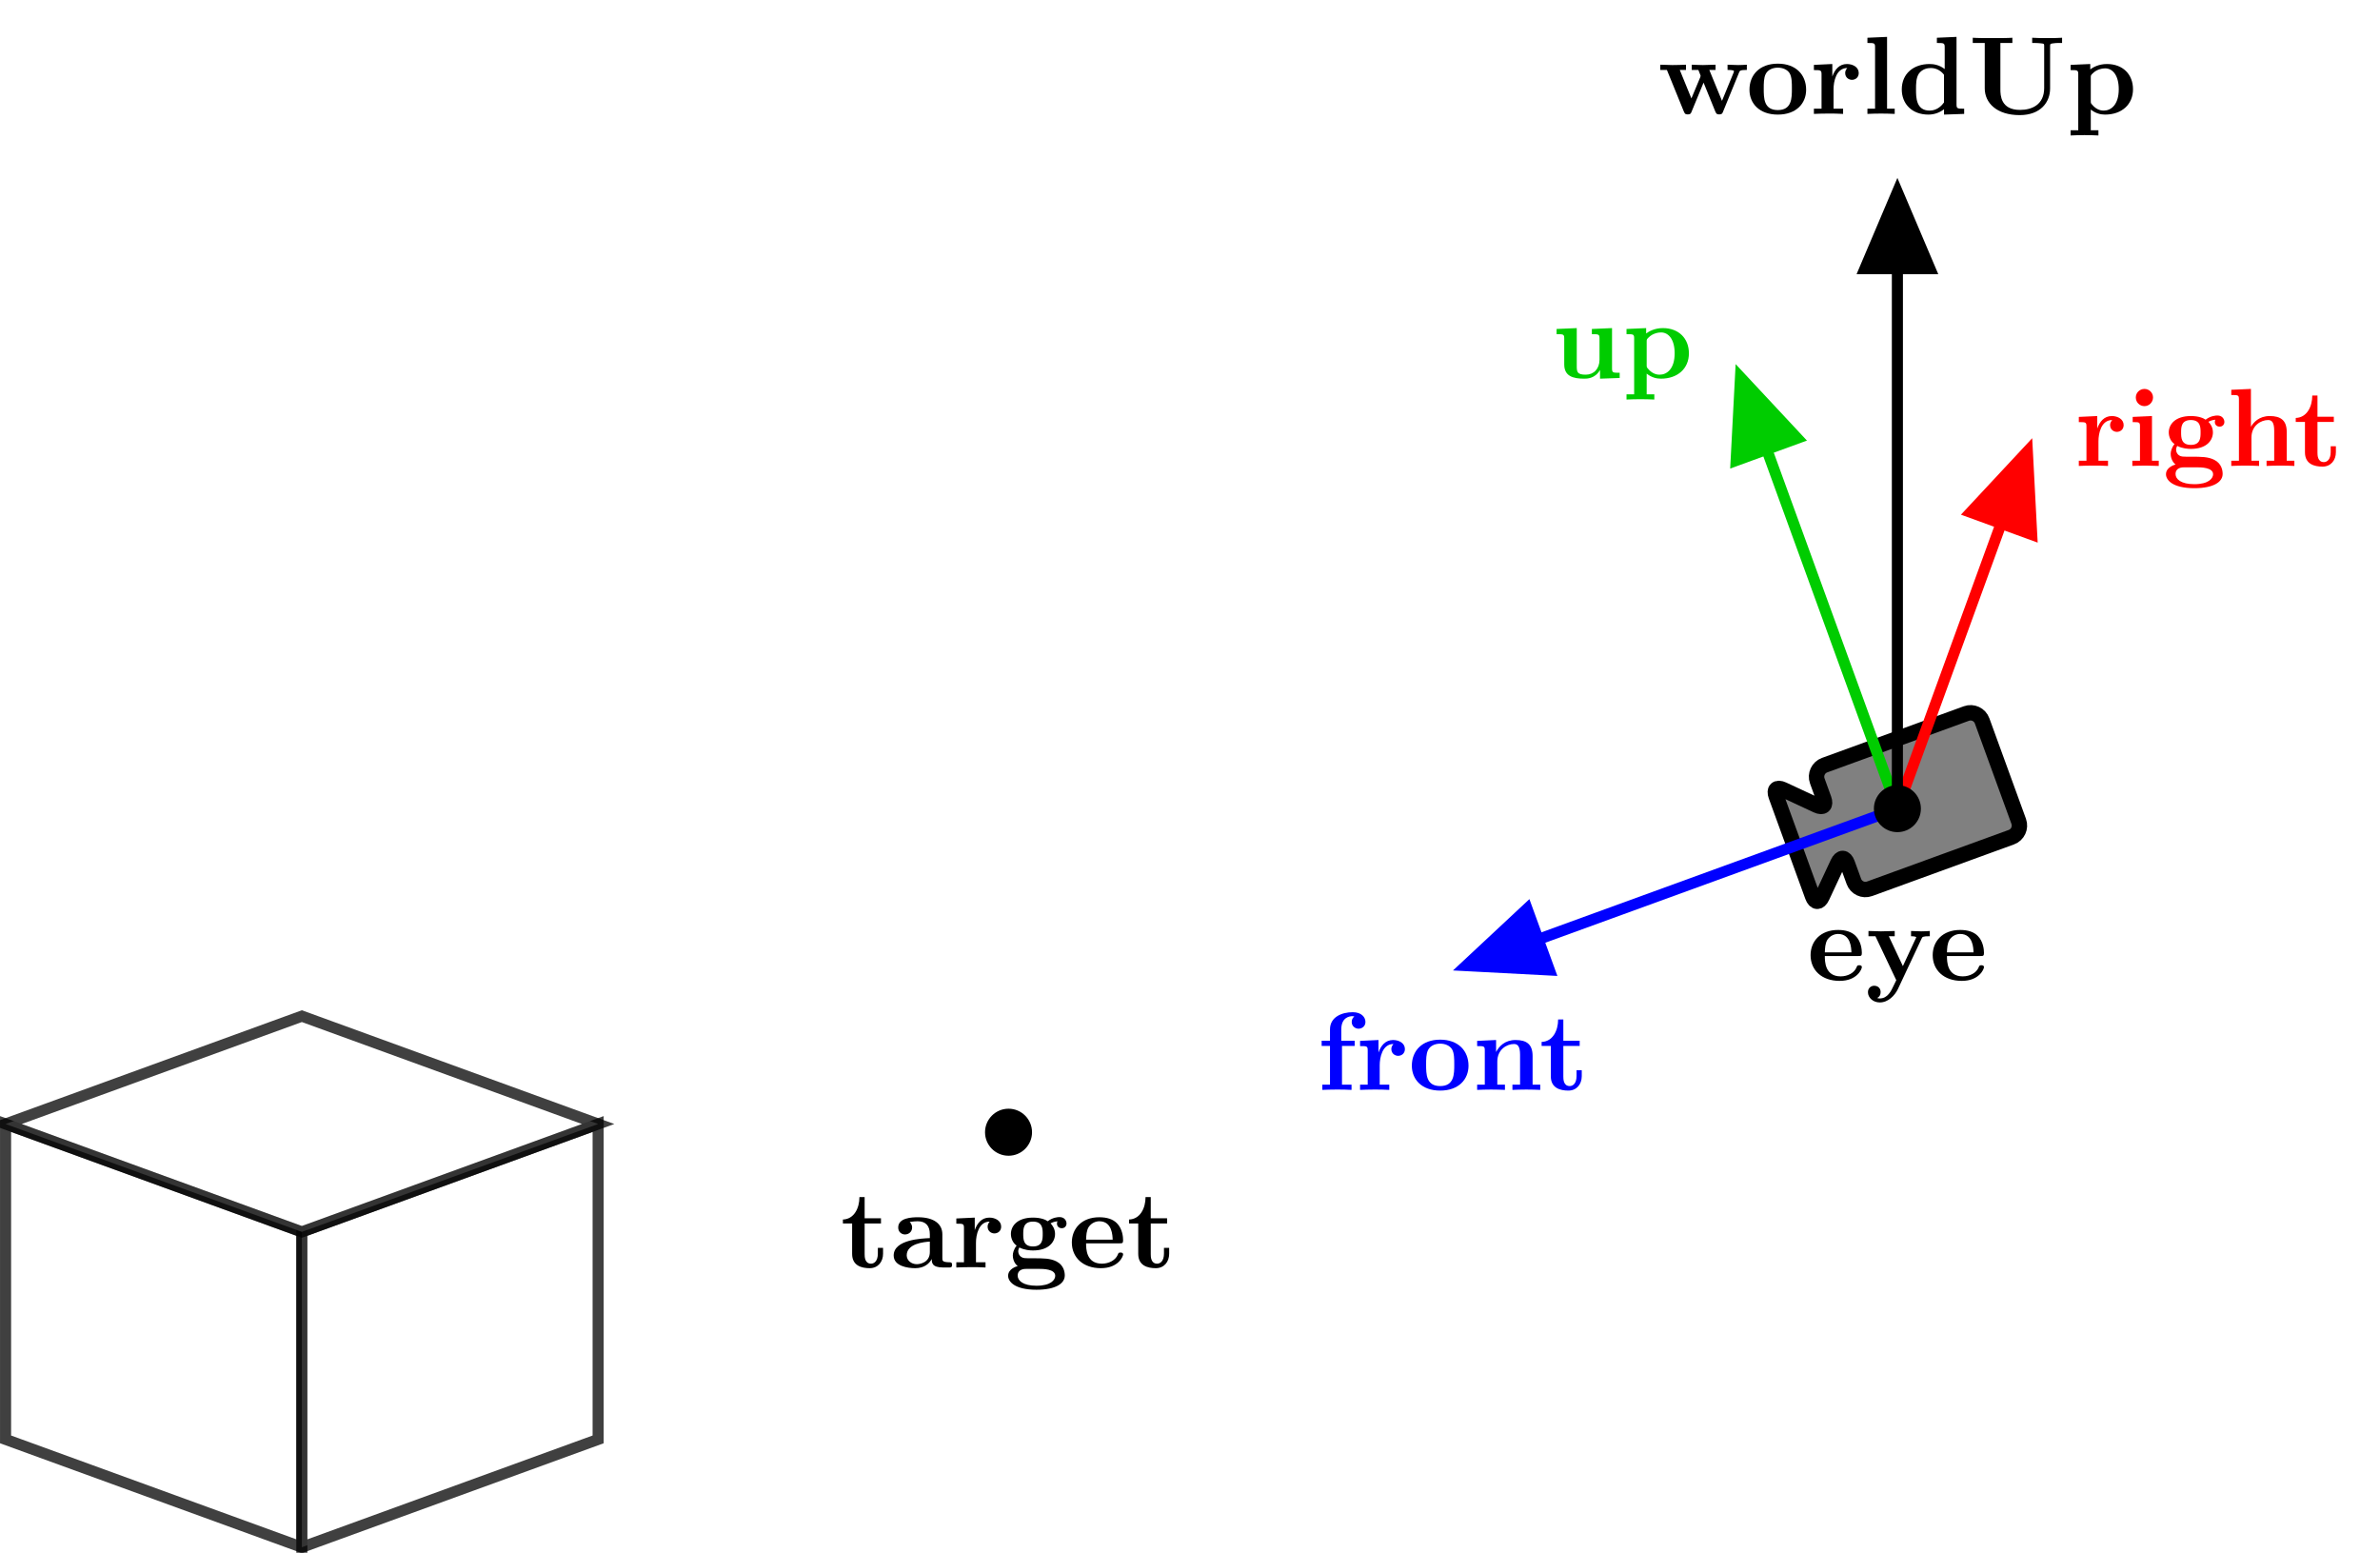
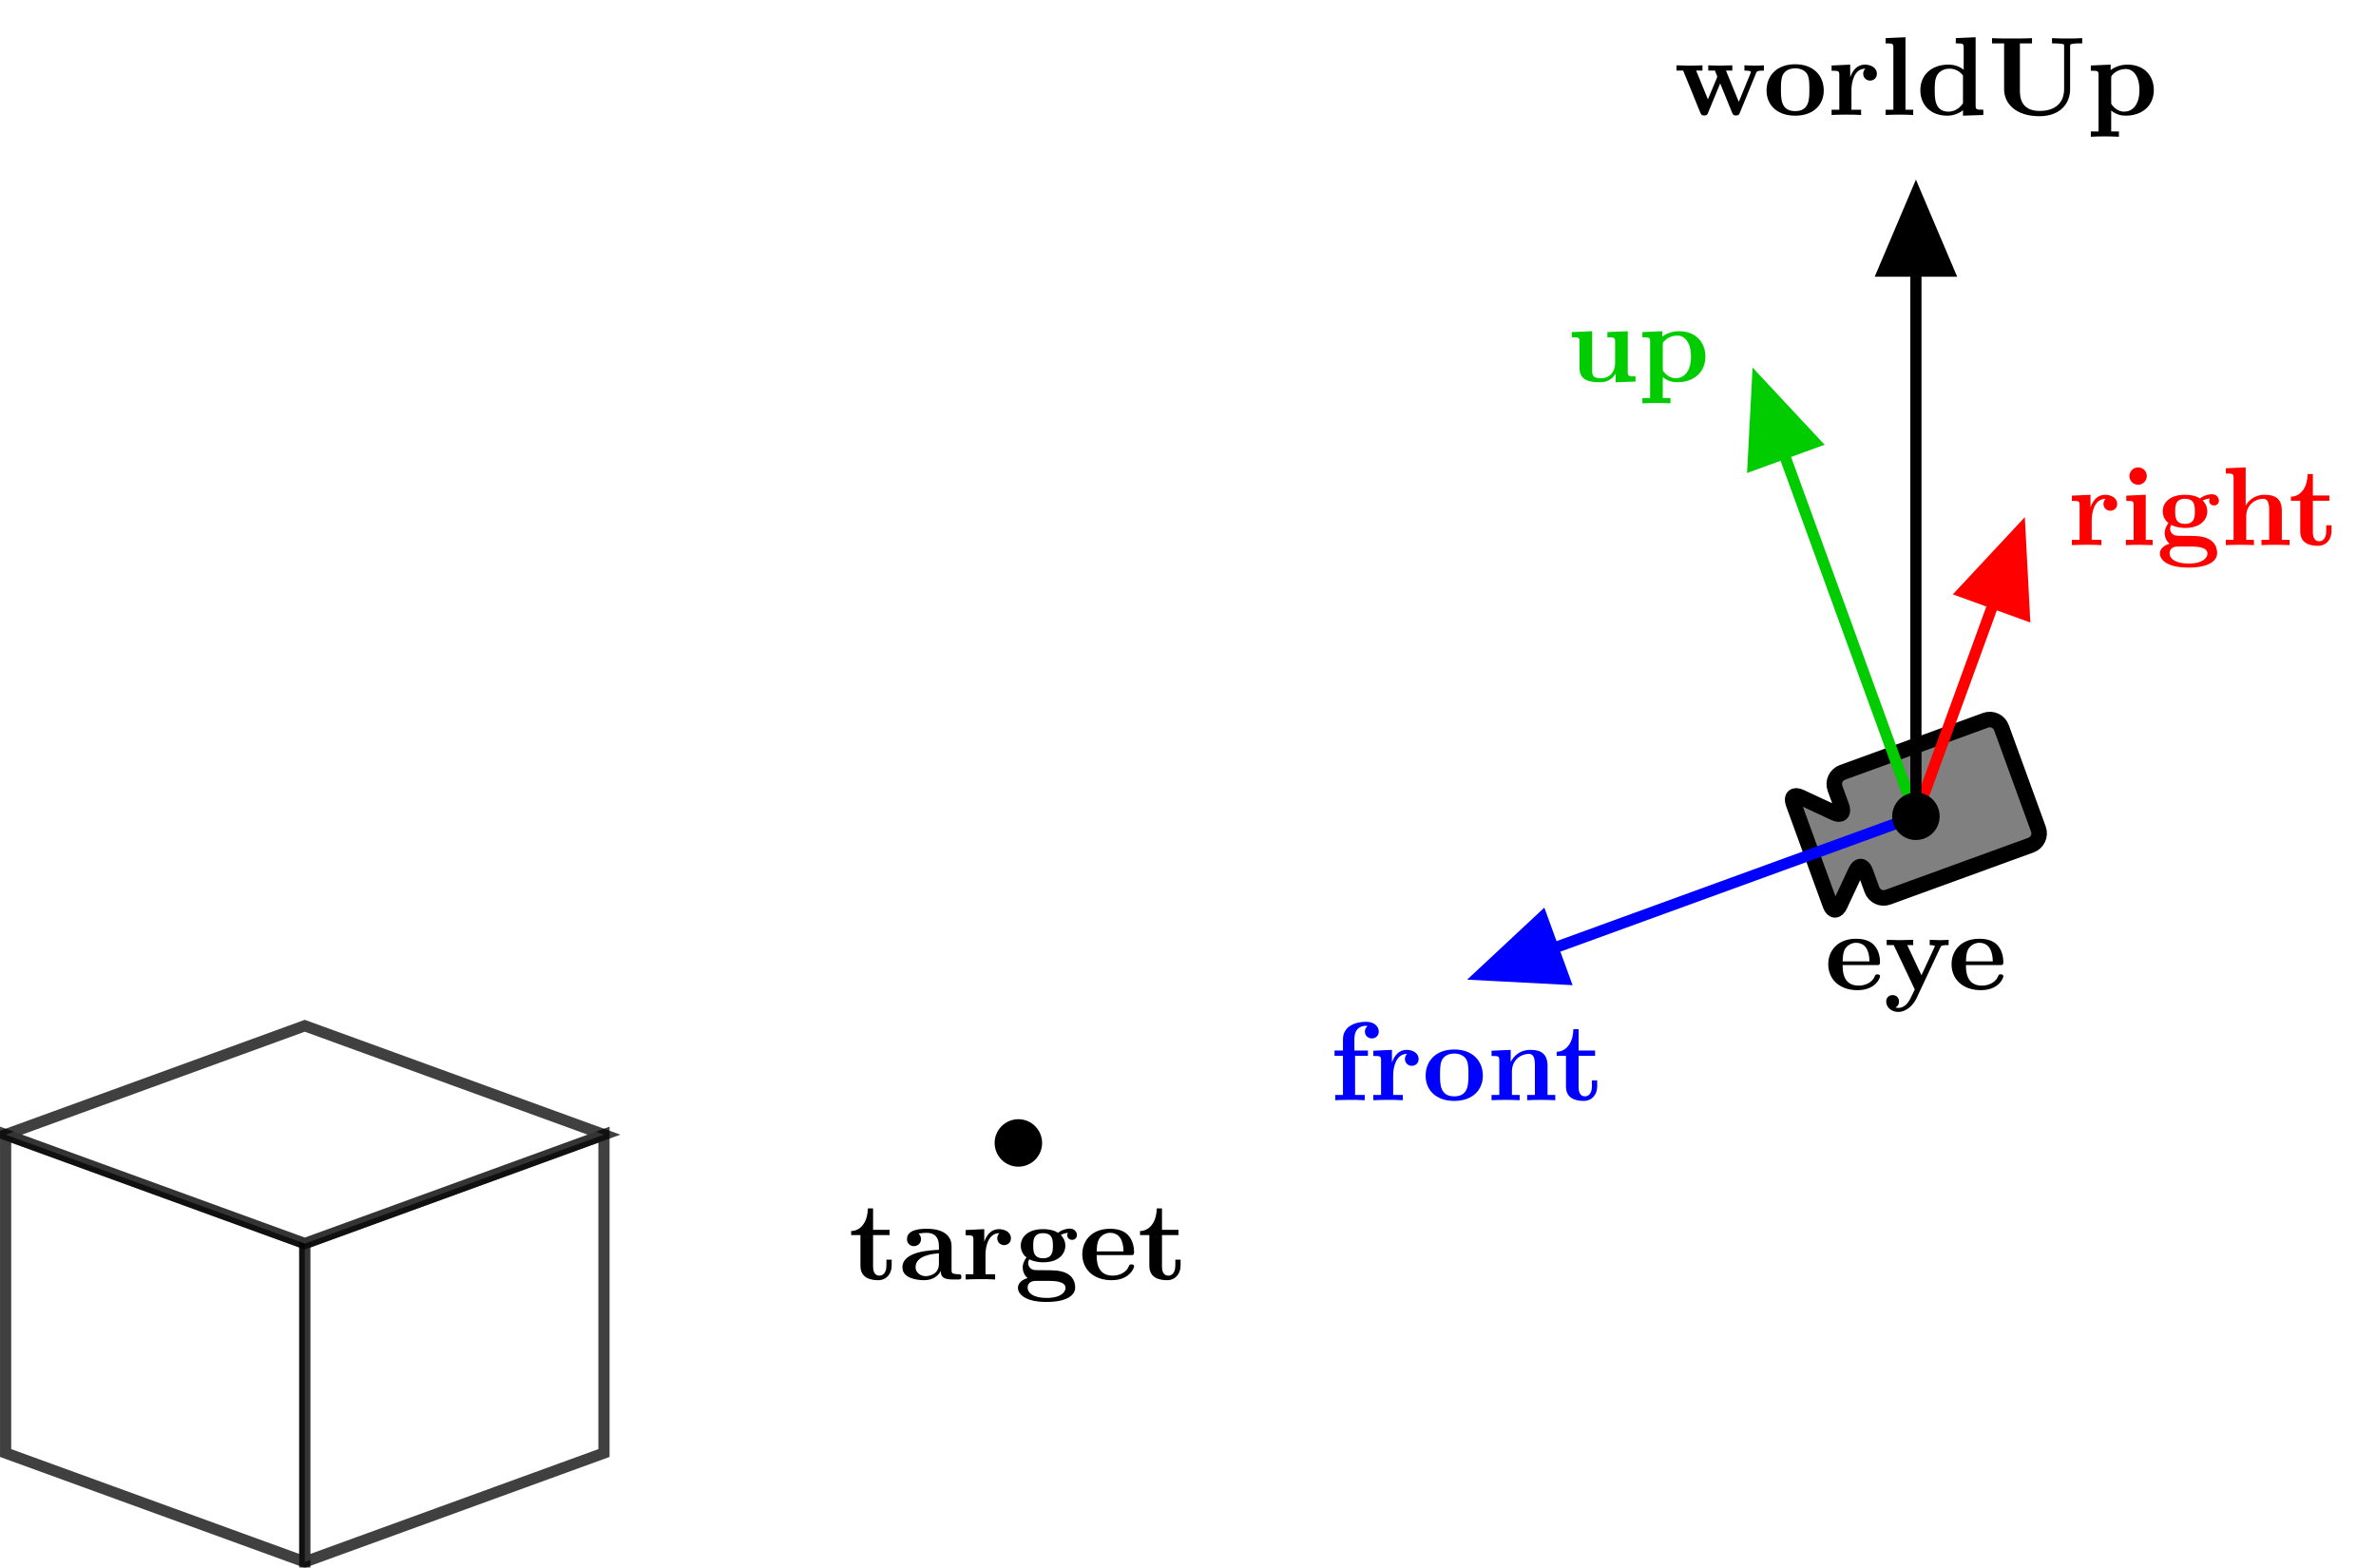
- <svg xmlns="http://www.w3.org/2000/svg" xmlns:xlink="http://www.w3.org/1999/xlink" width="213.965" height="139.572" viewBox="0 0 213.965 139.572">
+ <svg xmlns="http://www.w3.org/2000/svg" xmlns:xlink="http://www.w3.org/1999/xlink" width="211.541" height="139.572" viewBox="0 0 211.541 139.572">
  <defs>
    <g>
      <g id="glyph-0-0">
        <path d="M 1.031 -3.953 L 1.031 -1.219 C 1.031 -0.156 1.891 0.062 2.609 0.062 C 3.359 0.062 3.812 -0.516 3.812 -1.234 L 3.812 -1.766 L 3.344 -1.766 L 3.344 -1.25 C 3.344 -0.578 3.016 -0.344 2.734 -0.344 C 2.156 -0.344 2.156 -0.984 2.156 -1.203 L 2.156 -3.953 L 3.625 -3.953 L 3.625 -4.422 L 2.156 -4.422 L 2.156 -6.328 L 1.688 -6.328 C 1.688 -5.328 1.203 -4.344 0.203 -4.312 L 0.203 -3.953 Z M 1.031 -3.953 " />
      </g>
      <g id="glyph-0-1">
        <path d="M 3.734 -0.766 C 3.734 -0.453 3.734 0 4.766 0 L 5.25 0 C 5.438 0 5.562 0 5.562 -0.234 C 5.562 -0.469 5.438 -0.469 5.297 -0.469 C 4.688 -0.484 4.688 -0.609 4.688 -0.844 L 4.688 -2.984 C 4.688 -3.875 3.984 -4.516 2.5 -4.516 C 1.938 -4.516 0.719 -4.469 0.719 -3.594 C 0.719 -3.156 1.062 -2.969 1.328 -2.969 C 1.641 -2.969 1.969 -3.188 1.969 -3.594 C 1.969 -3.891 1.781 -4.062 1.75 -4.094 C 2.031 -4.141 2.344 -4.156 2.469 -4.156 C 3.203 -4.156 3.562 -3.734 3.562 -2.984 L 3.562 -2.641 C 2.844 -2.609 0.312 -2.516 0.312 -1.078 C 0.312 -0.125 1.562 0.062 2.25 0.062 C 3.047 0.062 3.516 -0.344 3.734 -0.766 Z M 3.562 -2.328 L 3.562 -1.391 C 3.562 -0.422 2.641 -0.297 2.391 -0.297 C 1.891 -0.297 1.484 -0.641 1.484 -1.094 C 1.484 -2.156 3.062 -2.297 3.562 -2.328 Z M 3.562 -2.328 " />
      </g>
      <g id="glyph-0-2">
        <path d="M 2.031 -3.359 L 2.031 -4.484 L 0.375 -4.406 L 0.375 -3.938 C 0.984 -3.938 1.062 -3.938 1.062 -3.547 L 1.062 -0.469 L 0.375 -0.469 L 0.375 0 C 0.719 -0.016 1.172 -0.031 1.625 -0.031 C 2 -0.031 2.641 -0.031 3 0 L 3 -0.469 L 2.141 -0.469 L 2.141 -2.219 C 2.141 -2.906 2.375 -4.125 3.375 -4.125 C 3.375 -4.109 3.188 -3.953 3.188 -3.672 C 3.188 -3.266 3.516 -3.062 3.797 -3.062 C 4.094 -3.062 4.406 -3.266 4.406 -3.672 C 4.406 -4.203 3.875 -4.484 3.344 -4.484 C 2.656 -4.484 2.25 -3.984 2.031 -3.359 Z M 2.031 -3.359 " />
      </g>
      <g id="glyph-0-3">
        <path d="M 2.547 -1.891 C 1.672 -1.891 1.672 -2.562 1.672 -3.016 C 1.672 -3.453 1.672 -4.125 2.547 -4.125 C 3.422 -4.125 3.422 -3.453 3.422 -3.016 C 3.422 -2.562 3.422 -1.891 2.547 -1.891 Z M 1.328 -1.797 C 1.781 -1.562 2.297 -1.531 2.547 -1.531 C 3.984 -1.531 4.531 -2.312 4.531 -3.016 C 4.531 -3.484 4.281 -3.812 4.125 -3.969 C 4.422 -4.125 4.641 -4.141 4.75 -4.156 C 4.719 -4.109 4.703 -4.016 4.703 -3.953 C 4.703 -3.703 4.875 -3.531 5.141 -3.531 C 5.391 -3.531 5.562 -3.719 5.562 -3.953 C 5.562 -4.188 5.391 -4.531 4.938 -4.531 C 4.781 -4.531 4.312 -4.5 3.875 -4.156 C 3.703 -4.281 3.281 -4.484 2.547 -4.484 C 1.109 -4.484 0.562 -3.703 0.562 -3.016 C 0.562 -2.609 0.75 -2.188 1.078 -1.969 C 0.797 -1.609 0.734 -1.281 0.734 -1.078 C 0.734 -0.922 0.781 -0.438 1.172 -0.125 C 1.047 -0.094 0.312 0.125 0.312 0.75 C 0.312 1.25 0.875 2 2.859 2 C 4.625 2 5.406 1.422 5.406 0.719 C 5.406 0.422 5.328 -0.203 4.656 -0.547 C 4.094 -0.828 3.5 -0.828 2.547 -0.828 C 2.281 -0.828 1.828 -0.828 1.781 -0.844 C 1.328 -0.906 1.219 -1.281 1.219 -1.469 C 1.219 -1.562 1.266 -1.719 1.328 -1.797 Z M 1.938 0.125 L 3.109 0.125 C 3.422 0.125 4.547 0.125 4.547 0.75 C 4.547 1.109 4.156 1.641 2.859 1.641 C 1.672 1.641 1.172 1.188 1.172 0.734 C 1.172 0.125 1.797 0.125 1.938 0.125 Z M 1.938 0.125 " />
      </g>
      <g id="glyph-0-4">
        <path d="M 4.609 -2.172 C 4.828 -2.172 4.922 -2.172 4.922 -2.438 C 4.922 -2.75 4.859 -3.484 4.359 -3.984 C 4 -4.344 3.469 -4.516 2.781 -4.516 C 1.188 -4.516 0.312 -3.484 0.312 -2.25 C 0.312 -0.906 1.312 0.062 2.922 0.062 C 4.5 0.062 4.922 -1 4.922 -1.172 C 4.922 -1.344 4.734 -1.344 4.688 -1.344 C 4.516 -1.344 4.5 -1.297 4.438 -1.141 C 4.234 -0.656 3.656 -0.344 3.016 -0.344 C 1.609 -0.344 1.594 -1.672 1.594 -2.172 Z M 1.594 -2.5 C 1.609 -2.891 1.625 -3.312 1.828 -3.641 C 2.094 -4.031 2.5 -4.156 2.781 -4.156 C 3.953 -4.156 3.969 -2.844 3.984 -2.5 Z M 1.594 -2.5 " />
      </g>
      <g id="glyph-0-5">
        <path d="M 2.234 -4.484 L 0.5 -4.406 L 0.5 -3.938 C 1.094 -3.938 1.156 -3.938 1.156 -3.547 L 1.156 -0.469 L 0.469 -0.469 L 0.469 0 C 0.781 -0.016 1.266 -0.031 1.688 -0.031 C 1.984 -0.031 2.5 -0.016 2.844 0 L 2.844 -0.469 L 2.234 -0.469 Z M 2.328 -6.156 C 2.328 -6.594 1.969 -6.922 1.562 -6.922 C 1.125 -6.922 0.781 -6.578 0.781 -6.156 C 0.781 -5.719 1.125 -5.375 1.562 -5.375 C 1.969 -5.375 2.328 -5.719 2.328 -6.156 Z M 2.328 -6.156 " />
      </g>
      <g id="glyph-0-6">
        <path d="M 1.141 -0.469 L 0.453 -0.469 L 0.453 0 C 0.734 -0.016 1.328 -0.031 1.703 -0.031 C 2.094 -0.031 2.688 -0.016 2.953 0 L 2.953 -0.469 L 2.266 -0.469 L 2.266 -2.547 C 2.266 -3.641 3.125 -4.125 3.766 -4.125 C 4.094 -4.125 4.312 -3.922 4.312 -3.156 L 4.312 -0.469 L 3.625 -0.469 L 3.625 0 C 3.891 -0.016 4.5 -0.031 4.875 -0.031 C 5.266 -0.031 5.859 -0.016 6.125 0 L 6.125 -0.469 L 5.438 -0.469 L 5.438 -3.047 C 5.438 -4.094 4.906 -4.484 3.906 -4.484 C 2.953 -4.484 2.438 -3.906 2.219 -3.516 L 2.219 -6.922 L 0.453 -6.844 L 0.453 -6.375 C 1.062 -6.375 1.141 -6.375 1.141 -5.984 Z M 1.141 -0.469 " />
      </g>
      <g id="glyph-0-7">
        <path d="M 4.359 -0.719 L 4.359 0.062 L 6.125 0 L 6.125 -0.469 C 5.516 -0.469 5.438 -0.469 5.438 -0.859 L 5.438 -4.484 L 3.625 -4.406 L 3.625 -3.938 C 4.234 -3.938 4.312 -3.938 4.312 -3.547 L 4.312 -1.641 C 4.312 -0.828 3.797 -0.297 3.078 -0.297 C 2.297 -0.297 2.266 -0.547 2.266 -1.094 L 2.266 -4.484 L 0.453 -4.406 L 0.453 -3.938 C 1.062 -3.938 1.141 -3.938 1.141 -3.547 L 1.141 -1.219 C 1.141 -0.156 1.938 0.062 2.938 0.062 C 3.188 0.062 3.906 0.062 4.359 -0.719 Z M 4.359 -0.719 " />
      </g>
      <g id="glyph-0-8">
        <path d="M 2.188 -3.281 C 2.188 -3.469 2.203 -3.484 2.344 -3.625 C 2.734 -4.031 3.266 -4.094 3.484 -4.094 C 4.141 -4.094 4.703 -3.484 4.703 -2.219 C 4.703 -0.812 4 -0.297 3.359 -0.297 C 3.219 -0.297 2.75 -0.297 2.297 -0.844 C 2.188 -0.969 2.188 -0.984 2.188 -1.172 Z M 2.188 -0.391 C 2.625 -0.047 3.062 0.062 3.469 0.062 C 4.969 0.062 5.984 -0.844 5.984 -2.219 C 5.984 -3.547 5.078 -4.484 3.641 -4.484 C 2.891 -4.484 2.359 -4.172 2.141 -4 L 2.141 -4.484 L 0.375 -4.406 L 0.375 -3.938 C 0.984 -3.938 1.062 -3.938 1.062 -3.562 L 1.062 1.469 L 0.375 1.469 L 0.375 1.938 C 0.641 1.922 1.25 1.906 1.625 1.906 C 2.016 1.906 2.609 1.922 2.875 1.938 L 2.875 1.469 L 2.188 1.469 Z M 2.188 -0.391 " />
      </g>
      <g id="glyph-0-9">
        <path d="M 1.172 -4.422 L 0.422 -4.422 L 0.422 -3.953 L 1.172 -3.953 L 1.172 -0.469 L 0.484 -0.469 L 0.484 0 C 0.828 -0.016 1.281 -0.031 1.734 -0.031 C 2.109 -0.031 2.75 -0.031 3.109 0 L 3.109 -0.469 L 2.25 -0.469 L 2.25 -3.953 L 3.391 -3.953 L 3.391 -4.422 L 2.188 -4.422 L 2.188 -5.438 C 2.188 -6.531 2.938 -6.625 3.188 -6.625 C 3.234 -6.625 3.297 -6.625 3.359 -6.594 C 3.203 -6.484 3.125 -6.297 3.125 -6.109 C 3.125 -5.688 3.484 -5.5 3.734 -5.5 C 4.031 -5.5 4.359 -5.703 4.359 -6.109 C 4.359 -6.531 4 -6.984 3.219 -6.984 C 2.25 -6.984 1.172 -6.562 1.172 -5.438 Z M 1.172 -4.422 " />
      </g>
      <g id="glyph-0-10">
        <path d="M 5.406 -2.172 C 5.406 -3.516 4.484 -4.516 2.859 -4.516 C 1.219 -4.516 0.312 -3.5 0.312 -2.172 C 0.312 -0.938 1.203 0.062 2.859 0.062 C 4.531 0.062 5.406 -0.953 5.406 -2.172 Z M 2.859 -0.344 C 1.594 -0.344 1.594 -1.422 1.594 -2.281 C 1.594 -2.734 1.594 -3.234 1.766 -3.578 C 1.953 -3.953 2.375 -4.156 2.859 -4.156 C 3.281 -4.156 3.703 -4 3.922 -3.656 C 4.125 -3.312 4.125 -2.766 4.125 -2.281 C 4.125 -1.422 4.125 -0.344 2.859 -0.344 Z M 2.859 -0.344 " />
      </g>
      <g id="glyph-0-11">
        <path d="M 1.141 -3.547 L 1.141 -0.469 L 0.453 -0.469 L 0.453 0 C 0.734 -0.016 1.328 -0.031 1.703 -0.031 C 2.094 -0.031 2.688 -0.016 2.953 0 L 2.953 -0.469 L 2.266 -0.469 L 2.266 -2.547 C 2.266 -3.641 3.125 -4.125 3.766 -4.125 C 4.094 -4.125 4.312 -3.922 4.312 -3.156 L 4.312 -0.469 L 3.625 -0.469 L 3.625 0 C 3.891 -0.016 4.5 -0.031 4.875 -0.031 C 5.266 -0.031 5.859 -0.016 6.125 0 L 6.125 -0.469 L 5.438 -0.469 L 5.438 -3.047 C 5.438 -4.094 4.906 -4.484 3.906 -4.484 C 2.953 -4.484 2.422 -3.922 2.156 -3.406 L 2.156 -4.484 L 0.453 -4.406 L 0.453 -3.938 C 1.062 -3.938 1.141 -3.938 1.141 -3.547 Z M 1.141 -3.547 " />
      </g>
      <g id="glyph-0-12">
        <path d="M 7.344 -3.75 C 7.391 -3.875 7.438 -3.953 8.031 -3.953 L 8.031 -4.422 C 7.797 -4.406 7.5 -4.391 7.25 -4.391 C 6.984 -4.391 6.516 -4.422 6.297 -4.422 L 6.297 -3.953 C 6.391 -3.953 6.875 -3.953 6.875 -3.844 C 6.875 -3.812 6.844 -3.75 6.844 -3.719 L 5.797 -1.172 L 4.656 -3.953 L 5.219 -3.953 L 5.219 -4.422 C 4.891 -4.422 4.375 -4.391 4.078 -4.391 C 3.656 -4.391 3.234 -4.422 3.078 -4.422 L 3.078 -3.953 L 3.672 -3.953 C 3.875 -3.453 3.875 -3.438 3.875 -3.422 C 3.875 -3.391 3.844 -3.328 3.844 -3.297 L 3.047 -1.391 L 2 -3.953 L 2.562 -3.953 L 2.562 -4.422 C 2.156 -4.406 1.75 -4.391 1.328 -4.391 C 1.031 -4.391 0.594 -4.422 0.25 -4.422 L 0.25 -3.953 L 0.844 -3.953 L 2.359 -0.234 C 2.438 -0.062 2.469 0.047 2.719 0.047 C 2.969 0.047 3.016 -0.062 3.078 -0.234 L 4.141 -2.812 L 5.188 -0.234 C 5.266 -0.062 5.297 0.047 5.547 0.047 C 5.797 0.047 5.844 -0.062 5.906 -0.234 Z M 7.344 -3.75 " />
      </g>
      <g id="glyph-0-13">
        <path d="M 2.234 -6.922 L 0.469 -6.844 L 0.469 -6.375 C 1.094 -6.375 1.156 -6.375 1.156 -5.984 L 1.156 -0.469 L 0.469 -0.469 L 0.469 0 C 0.781 -0.016 1.266 -0.031 1.688 -0.031 C 2.125 -0.031 2.578 -0.016 2.922 0 L 2.922 -0.469 L 2.234 -0.469 Z M 2.234 -6.922 " />
      </g>
      <g id="glyph-0-14">
        <path d="M 4.172 -0.422 L 4.172 0.062 L 5.984 0 L 5.984 -0.469 C 5.375 -0.469 5.297 -0.469 5.297 -0.859 L 5.297 -6.922 L 3.531 -6.844 L 3.531 -6.375 C 4.156 -6.375 4.234 -6.375 4.234 -5.984 L 4.234 -4.031 C 3.734 -4.422 3.203 -4.484 2.875 -4.484 C 1.422 -4.484 0.375 -3.609 0.375 -2.203 C 0.375 -0.891 1.297 0.062 2.766 0.062 C 3.375 0.062 3.859 -0.172 4.172 -0.422 Z M 4.172 -3.516 L 4.172 -1.031 C 4.031 -0.844 3.625 -0.297 2.875 -0.297 C 1.656 -0.297 1.656 -1.5 1.656 -2.203 C 1.656 -2.688 1.656 -3.219 1.906 -3.609 C 2.203 -4.031 2.672 -4.125 2.984 -4.125 C 3.547 -4.125 3.953 -3.812 4.172 -3.516 Z M 4.172 -3.516 " />
      </g>
      <g id="glyph-0-15">
        <path d="M 7.344 -6.078 C 7.344 -6.297 7.359 -6.312 7.641 -6.344 C 7.875 -6.375 7.891 -6.375 8.172 -6.375 L 8.422 -6.375 L 8.422 -6.844 C 8.047 -6.812 7.484 -6.812 7.094 -6.812 C 6.672 -6.812 6.156 -6.812 5.734 -6.844 L 5.734 -6.375 L 5.984 -6.375 C 6.172 -6.375 6.344 -6.359 6.516 -6.344 C 6.812 -6.312 6.812 -6.297 6.812 -6.078 L 6.812 -2.328 C 6.812 -0.844 5.734 -0.359 4.641 -0.359 C 2.906 -0.359 2.875 -1.672 2.875 -2.219 L 2.875 -6.375 L 3.953 -6.375 L 3.953 -6.844 C 3.578 -6.812 2.609 -6.812 2.172 -6.812 C 1.75 -6.812 0.766 -6.812 0.391 -6.844 L 0.391 -6.375 L 1.469 -6.375 L 1.469 -2.297 C 1.469 -0.984 2.547 0.109 4.609 0.109 C 6.5 0.109 7.344 -1.062 7.344 -2.281 Z M 7.344 -6.078 " />
      </g>
      <g id="glyph-0-16">
        <path d="M 5.047 -3.75 C 5.109 -3.891 5.141 -3.953 5.781 -3.953 L 5.781 -4.422 C 5.547 -4.406 5.25 -4.391 5 -4.391 C 4.75 -4.391 4.297 -4.422 4.094 -4.422 L 4.094 -3.953 C 4.109 -3.953 4.562 -3.953 4.562 -3.844 C 4.562 -3.828 4.516 -3.734 4.5 -3.719 L 3.359 -1.266 L 2.094 -3.953 L 2.625 -3.953 L 2.625 -4.422 C 2.297 -4.406 1.406 -4.391 1.391 -4.391 C 1.109 -4.391 0.672 -4.422 0.266 -4.422 L 0.266 -3.953 L 0.891 -3.953 L 2.766 0 L 2.531 0.484 C 2.312 0.953 2 1.641 1.281 1.641 C 1.141 1.641 1.125 1.625 1.047 1.594 C 1.141 1.562 1.359 1.422 1.359 1.062 C 1.359 0.734 1.125 0.5 0.781 0.5 C 0.516 0.5 0.219 0.688 0.219 1.078 C 0.219 1.578 0.688 2 1.281 2 C 2.047 2 2.625 1.375 2.906 0.812 Z M 5.047 -3.75 " />
      </g>
    </g>
    <clipPath id="clip-0">
      <path clip-rule="nonzero" d="M 159 64 L 182 64 L 182 82 L 159 82 Z M 159 64 " />
    </clipPath>
    <clipPath id="clip-1">
      <path clip-rule="nonzero" d="M 178.703 61.859 L 157.395 69.613 L 162.453 83.512 L 183.762 75.758 Z M 178.703 61.859 " />
    </clipPath>
    <clipPath id="clip-2">
      <path clip-rule="nonzero" d="M 157 61 L 184 61 L 184 84 L 157 84 Z M 157 61 " />
    </clipPath>
    <clipPath id="clip-3">
      <path clip-rule="nonzero" d="M 178.703 61.859 L 157.395 69.613 L 162.453 83.512 L 183.762 75.758 Z M 178.703 61.859 " />
    </clipPath>
    <clipPath id="clip-4">
      <path clip-rule="nonzero" d="M 0 101 L 28 101 L 28 139.57 L 0 139.57 Z M 0 101 " />
    </clipPath>
    <clipPath id="clip-5">
      <path clip-rule="nonzero" d="M 0 86 L 42 86 L 42 139.57 L 0 139.57 Z M 0 86 " />
    </clipPath>
    <clipPath id="clip-6">
      <path clip-rule="nonzero" d="M 27 101 L 54 101 L 54 139.57 L 27 139.57 Z M 27 101 " />
    </clipPath>
    <clipPath id="clip-7">
      <path clip-rule="nonzero" d="M 13 86 L 68 86 L 68 139.57 L 13 139.57 Z M 13 86 " />
    </clipPath>
  </defs>
  <g clip-path="url(#clip-0)">
    <g clip-path="url(#clip-1)">
      <path fill-rule="nonzero" fill="rgb(50%, 50%, 50%)" fill-opacity="1" d="M 176.773 64.137 L 164.039 68.773 C 163.465 68.98 163.168 69.617 163.375 70.191 L 163.965 71.812 C 164.176 72.391 163.895 72.645 163.34 72.387 L 160.297 70.969 C 159.742 70.711 159.461 70.965 159.672 71.543 L 162.957 80.574 C 163.168 81.148 163.547 81.164 163.805 80.609 L 165.227 77.566 C 165.484 77.012 165.863 77.027 166.074 77.602 L 166.664 79.223 C 166.871 79.801 167.508 80.098 168.082 79.887 L 180.82 75.25 C 181.395 75.043 181.691 74.406 181.484 73.828 L 178.195 64.797 C 177.988 64.223 177.352 63.926 176.773 64.137 Z M 176.773 64.137 " />
    </g>
  </g>
  <g clip-path="url(#clip-2)">
    <g clip-path="url(#clip-3)">
      <path fill="none" stroke-width="4.981" stroke-linecap="butt" stroke-linejoin="miter" stroke="rgb(0%, 0%, 0%)" stroke-opacity="1" stroke-miterlimit="10" d="M 3.991 0.001 L 52.708 0.007 C 54.903 0 56.688 1.786 56.695 3.98 L 56.696 10.182 C 56.694 12.394 57.956 12.906 59.513 11.353 L 68.048 2.822 C 69.605 1.269 70.867 1.781 70.866 3.993 L 70.872 38.539 C 70.866 40.738 69.605 41.257 68.052 39.7 L 59.508 31.169 C 57.955 29.613 56.694 30.131 56.688 32.33 L 56.689 38.531 C 56.7 40.739 54.914 42.525 52.715 42.518 L 3.985 42.517 C 1.791 42.524 0.005 40.738 -0.006 38.531 L -0 3.979 C -0.007 1.785 1.779 -0 3.991 0.001 Z M 3.991 0.001 " transform="matrix(-0.261406, 0.0951459, 0.0951459, 0.261406, 177.8167, 63.75664)" />
    </g>
  </g>
  <g clip-path="url(#clip-4)">
    <path fill-rule="nonzero" fill="rgb(100%, 100%, 100%)" fill-opacity="0.75" d="M 0.5 129.379 L 27.137 139.074 L 27.137 110.727 L 0.5 101.031 Z M 0.5 129.379 " />
  </g>
  <g clip-path="url(#clip-5)">
    <path fill="none" stroke-width="0.996" stroke-linecap="butt" stroke-linejoin="miter" stroke="rgb(0%, 0%, 0%)" stroke-opacity="0.75" stroke-miterlimit="10" d="M 56.695 -28.347 L 83.332 -38.042 L 83.332 -9.695 L 56.695 0.001 Z M 56.695 -28.347 " transform="matrix(1, 0, 0, -1, -56.195, 101.032)" />
  </g>
  <g clip-path="url(#clip-6)">
    <path fill-rule="nonzero" fill="rgb(100%, 100%, 100%)" fill-opacity="0.75" d="M 27.137 139.074 L 53.773 129.379 L 53.773 101.031 L 27.137 110.727 Z M 27.137 139.074 " />
  </g>
  <g clip-path="url(#clip-7)">
    <path fill="none" stroke-width="0.996" stroke-linecap="butt" stroke-linejoin="miter" stroke="rgb(0%, 0%, 0%)" stroke-opacity="0.75" stroke-miterlimit="10" d="M 83.332 -38.042 L 109.968 -28.347 L 109.968 0.001 L 83.332 -9.695 Z M 83.332 -38.042 " transform="matrix(1, 0, 0, -1, -56.195, 101.032)" />
  </g>
  <path fill-rule="nonzero" fill="rgb(100%, 100%, 100%)" fill-opacity="0.75" stroke-width="0.996" stroke-linecap="butt" stroke-linejoin="miter" stroke="rgb(0%, 0%, 0%)" stroke-opacity="0.75" stroke-miterlimit="10" d="M 83.332 -9.695 L 109.968 0.001 L 83.332 9.696 L 56.695 0.001 Z M 83.332 -9.695 " transform="matrix(1, 0, 0, -1, -56.195, 101.032)" />
  <path fill-rule="nonzero" fill="rgb(0%, 0%, 0%)" fill-opacity="1" d="M 92.781 101.77 C 92.781 100.605 91.836 99.656 90.668 99.656 C 89.5 99.656 88.555 100.605 88.555 101.77 C 88.555 102.938 89.5 103.883 90.668 103.883 C 91.836 103.883 92.781 102.938 92.781 101.77 Z M 92.781 101.77 " />
  <g fill="rgb(0%, 0%, 0%)" fill-opacity="1">
    <use xlink:href="#glyph-0-0" x="75.576" y="113.928" />
    <use xlink:href="#glyph-0-1" x="80.031" y="113.928" />
    <use xlink:href="#glyph-0-2" x="85.6" y="113.928" />
    <use xlink:href="#glyph-0-3" x="90.319" y="113.928" />
    <use xlink:href="#glyph-0-4" x="96.047" y="113.928" />
    <use xlink:href="#glyph-0-0" x="101.298" y="113.928" />
  </g>
-   <path fill="none" stroke-width="0.996" stroke-linecap="butt" stroke-linejoin="miter" stroke="rgb(100%, 0%, 0%)" stroke-opacity="1" stroke-miterlimit="10" d="M 226.773 28.348 L 238.328 60.094 " transform="matrix(1, 0, 0, -1, -56.195, 101.032)" />
-   <path fill-rule="nonzero" fill="rgb(100%, 0%, 0%)" fill-opacity="1" stroke-width="0.996" stroke-linecap="butt" stroke-linejoin="miter" stroke="rgb(100%, 0%, 0%)" stroke-opacity="1" stroke-miterlimit="10" d="M -6.503 2.918 L 0.374 0.001 L -6.503 -2.918 Z M -6.503 2.918 " transform="matrix(0.34201, -0.93968, -0.93968, -0.34201, 182.1344, 40.9378)" />
+   <path fill="none" stroke-width="0.996" stroke-linecap="butt" stroke-linejoin="miter" stroke="rgb(100%, 0%, 0%)" stroke-opacity="1" stroke-miterlimit="10" d="M 226.773 28.348 L 235.906 53.434 " transform="matrix(1, 0, 0, -1, -56.195, 101.032)" />
+   <path fill-rule="nonzero" fill="rgb(100%, 0%, 0%)" fill-opacity="1" stroke-width="0.996" stroke-linecap="butt" stroke-linejoin="miter" stroke="rgb(100%, 0%, 0%)" stroke-opacity="1" stroke-miterlimit="10" d="M -6.505 2.92 L 0.374 -0.001 L -6.503 -2.92 Z M -6.505 2.92 " transform="matrix(0.34203, -0.93967, -0.93967, -0.34203, 179.7108, 47.59714)" />
  <g fill="rgb(100%, 0%, 0%)" fill-opacity="1">
-     <use xlink:href="#glyph-0-2" x="186.513" y="41.88" />
-     <use xlink:href="#glyph-0-5" x="191.231" y="41.88" />
-     <use xlink:href="#glyph-0-3" x="194.413" y="41.88" />
-     <use xlink:href="#glyph-0-6" x="200.142" y="41.88" />
+     <use xlink:href="#glyph-0-2" x="184.09" y="48.539" />
+     <use xlink:href="#glyph-0-5" x="188.808" y="48.539" />
+     <use xlink:href="#glyph-0-3" x="191.99" y="48.539" />
+     <use xlink:href="#glyph-0-6" x="197.719" y="48.539" />
  </g>
  <g fill="rgb(100%, 0%, 0%)" fill-opacity="1">
-     <use xlink:href="#glyph-0-0" x="206.188" y="41.88" />
+     <use xlink:href="#glyph-0-0" x="203.765" y="48.539" />
  </g>
  <path fill="none" stroke-width="0.996" stroke-linecap="butt" stroke-linejoin="miter" stroke="rgb(0%, 79.999%, 0%)" stroke-opacity="1" stroke-miterlimit="10" d="M 226.773 28.348 L 212.797 66.755 " transform="matrix(1, 0, 0, -1, -56.195, 101.032)" />
  <path fill-rule="nonzero" fill="rgb(0%, 79.999%, 0%)" fill-opacity="1" stroke-width="0.996" stroke-linecap="butt" stroke-linejoin="miter" stroke="rgb(0%, 79.999%, 0%)" stroke-opacity="1" stroke-miterlimit="10" d="M -6.506 2.92 L 0.375 -0 L -6.504 -2.922 Z M -6.506 2.92 " transform="matrix(-0.34201, -0.93968, -0.93968, 0.34201, 156.6006, 34.27846)" />
  <g fill="rgb(0%, 79.999%, 0%)" fill-opacity="1">
    <use xlink:href="#glyph-0-7" x="139.486" y="33.975" />
    <use xlink:href="#glyph-0-8" x="145.851" y="33.975" />
  </g>
  <path fill="none" stroke-width="0.996" stroke-linecap="butt" stroke-linejoin="miter" stroke="rgb(0%, 0%, 100%)" stroke-opacity="1" stroke-miterlimit="10" d="M 226.773 28.348 L 188.367 14.368 " transform="matrix(1, 0, 0, -1, -56.195, 101.032)" />
  <path fill-rule="nonzero" fill="rgb(0%, 0%, 100%)" fill-opacity="1" stroke-width="0.996" stroke-linecap="butt" stroke-linejoin="miter" stroke="rgb(0%, 0%, 100%)" stroke-opacity="1" stroke-miterlimit="10" d="M -6.506 2.921 L 0.375 0.001 L -6.504 -2.921 Z M -6.506 2.921 " transform="matrix(-0.93968, 0.34201, 0.34201, 0.93968, 132.1727, 86.66406)" />
  <g fill="rgb(0%, 0%, 100%)" fill-opacity="1">
    <use xlink:href="#glyph-0-9" x="118.396" y="97.965" />
    <use xlink:href="#glyph-0-2" x="121.897" y="97.965" />
    <use xlink:href="#glyph-0-10" x="126.615" y="97.965" />
    <use xlink:href="#glyph-0-11" x="132.344" y="97.965" />
  </g>
  <g fill="rgb(0%, 0%, 100%)" fill-opacity="1">
    <use xlink:href="#glyph-0-0" x="138.39" y="97.965" />
  </g>
  <path fill="none" stroke-width="0.996" stroke-linecap="butt" stroke-linejoin="miter" stroke="rgb(0%, 0%, 0%)" stroke-opacity="1" stroke-miterlimit="10" d="M 226.773 28.348 L 226.773 83.391 " transform="matrix(1, 0, 0, -1, -56.195, 101.032)" />
  <path fill-rule="nonzero" fill="rgb(0%, 0%, 0%)" fill-opacity="1" stroke-width="0.996" stroke-linecap="butt" stroke-linejoin="miter" stroke="rgb(0%, 0%, 0%)" stroke-opacity="1" stroke-miterlimit="10" d="M -6.504 2.919 L 0.375 0.001 L -6.504 -2.921 Z M -6.504 2.919 " transform="matrix(0, -1, -1, 0, 170.5795, 17.64041)" />
  <g fill="rgb(0%, 0%, 0%)" fill-opacity="1">
    <use xlink:href="#glyph-0-12" x="149.012" y="10.238" />
  </g>
  <g fill="rgb(0%, 0%, 0%)" fill-opacity="1">
    <use xlink:href="#glyph-0-10" x="156.968" y="10.238" />
    <use xlink:href="#glyph-0-2" x="162.697" y="10.238" />
    <use xlink:href="#glyph-0-13" x="167.415" y="10.238" />
    <use xlink:href="#glyph-0-14" x="170.597" y="10.238" />
    <use xlink:href="#glyph-0-15" x="176.962" y="10.238" />
    <use xlink:href="#glyph-0-8" x="185.776" y="10.238" />
  </g>
  <path fill-rule="nonzero" fill="rgb(0%, 0%, 0%)" fill-opacity="1" d="M 172.691 72.684 C 172.691 71.52 171.746 70.57 170.578 70.57 C 169.414 70.57 168.465 71.52 168.465 72.684 C 168.465 73.852 169.414 74.797 170.578 74.797 C 171.746 74.797 172.691 73.852 172.691 72.684 Z M 172.691 72.684 " />
  <g fill="rgb(0%, 0%, 0%)" fill-opacity="1">
    <use xlink:href="#glyph-0-4" x="162.461" y="88.104" />
    <use xlink:href="#glyph-0-16" x="167.712" y="88.104" />
  </g>
  <g fill="rgb(0%, 0%, 0%)" fill-opacity="1">
    <use xlink:href="#glyph-0-4" x="173.44" y="88.104" />
  </g>
</svg>
